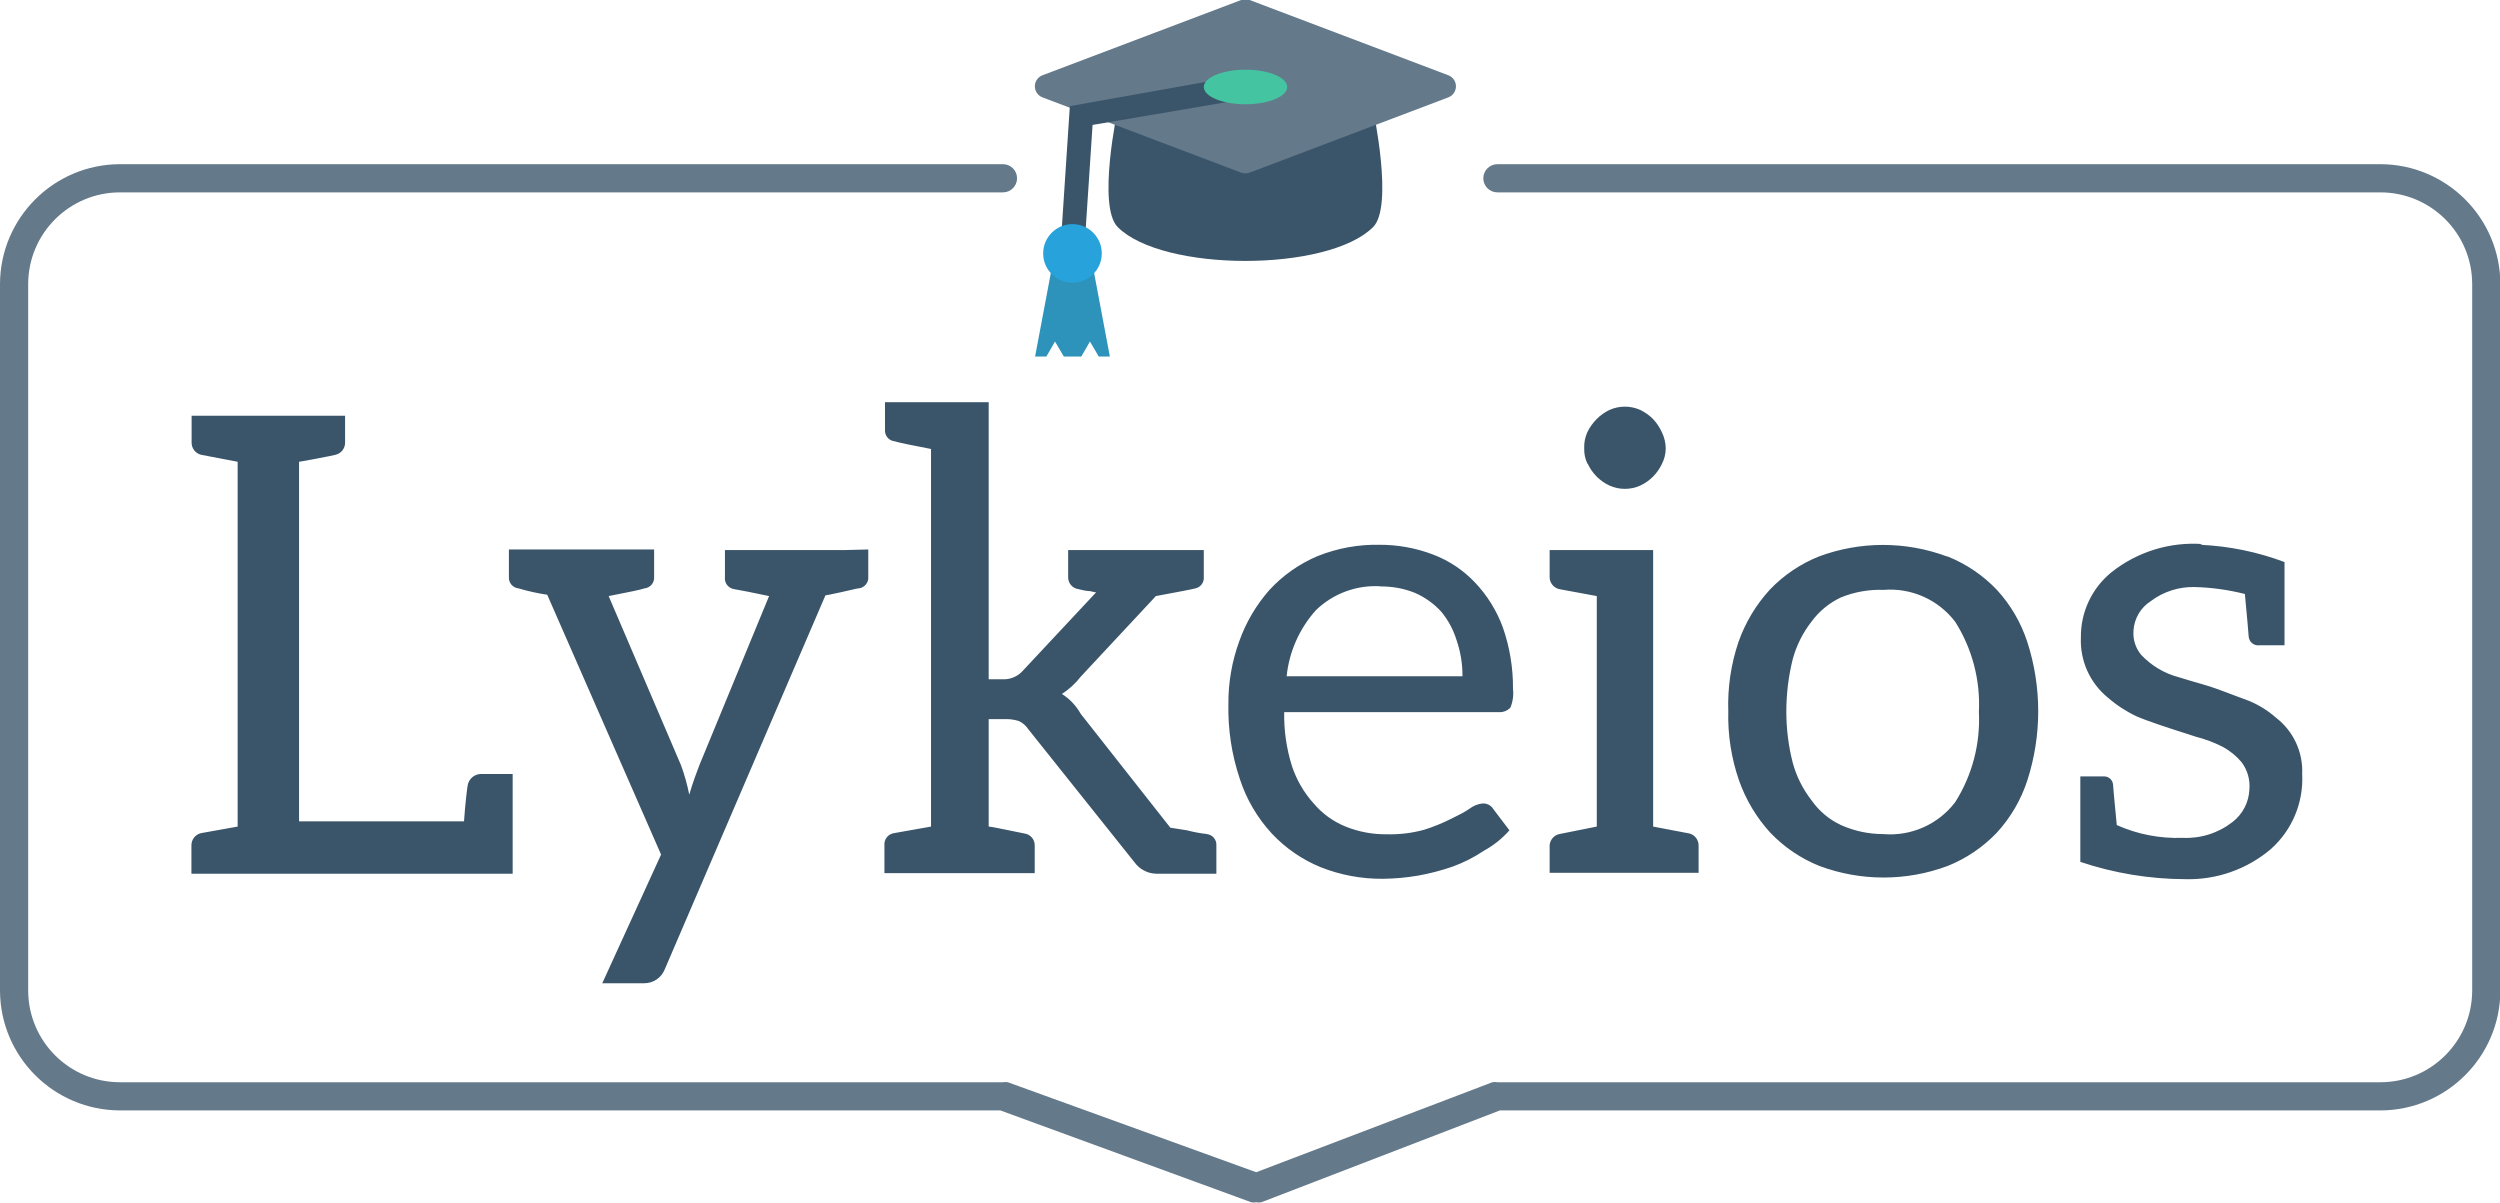
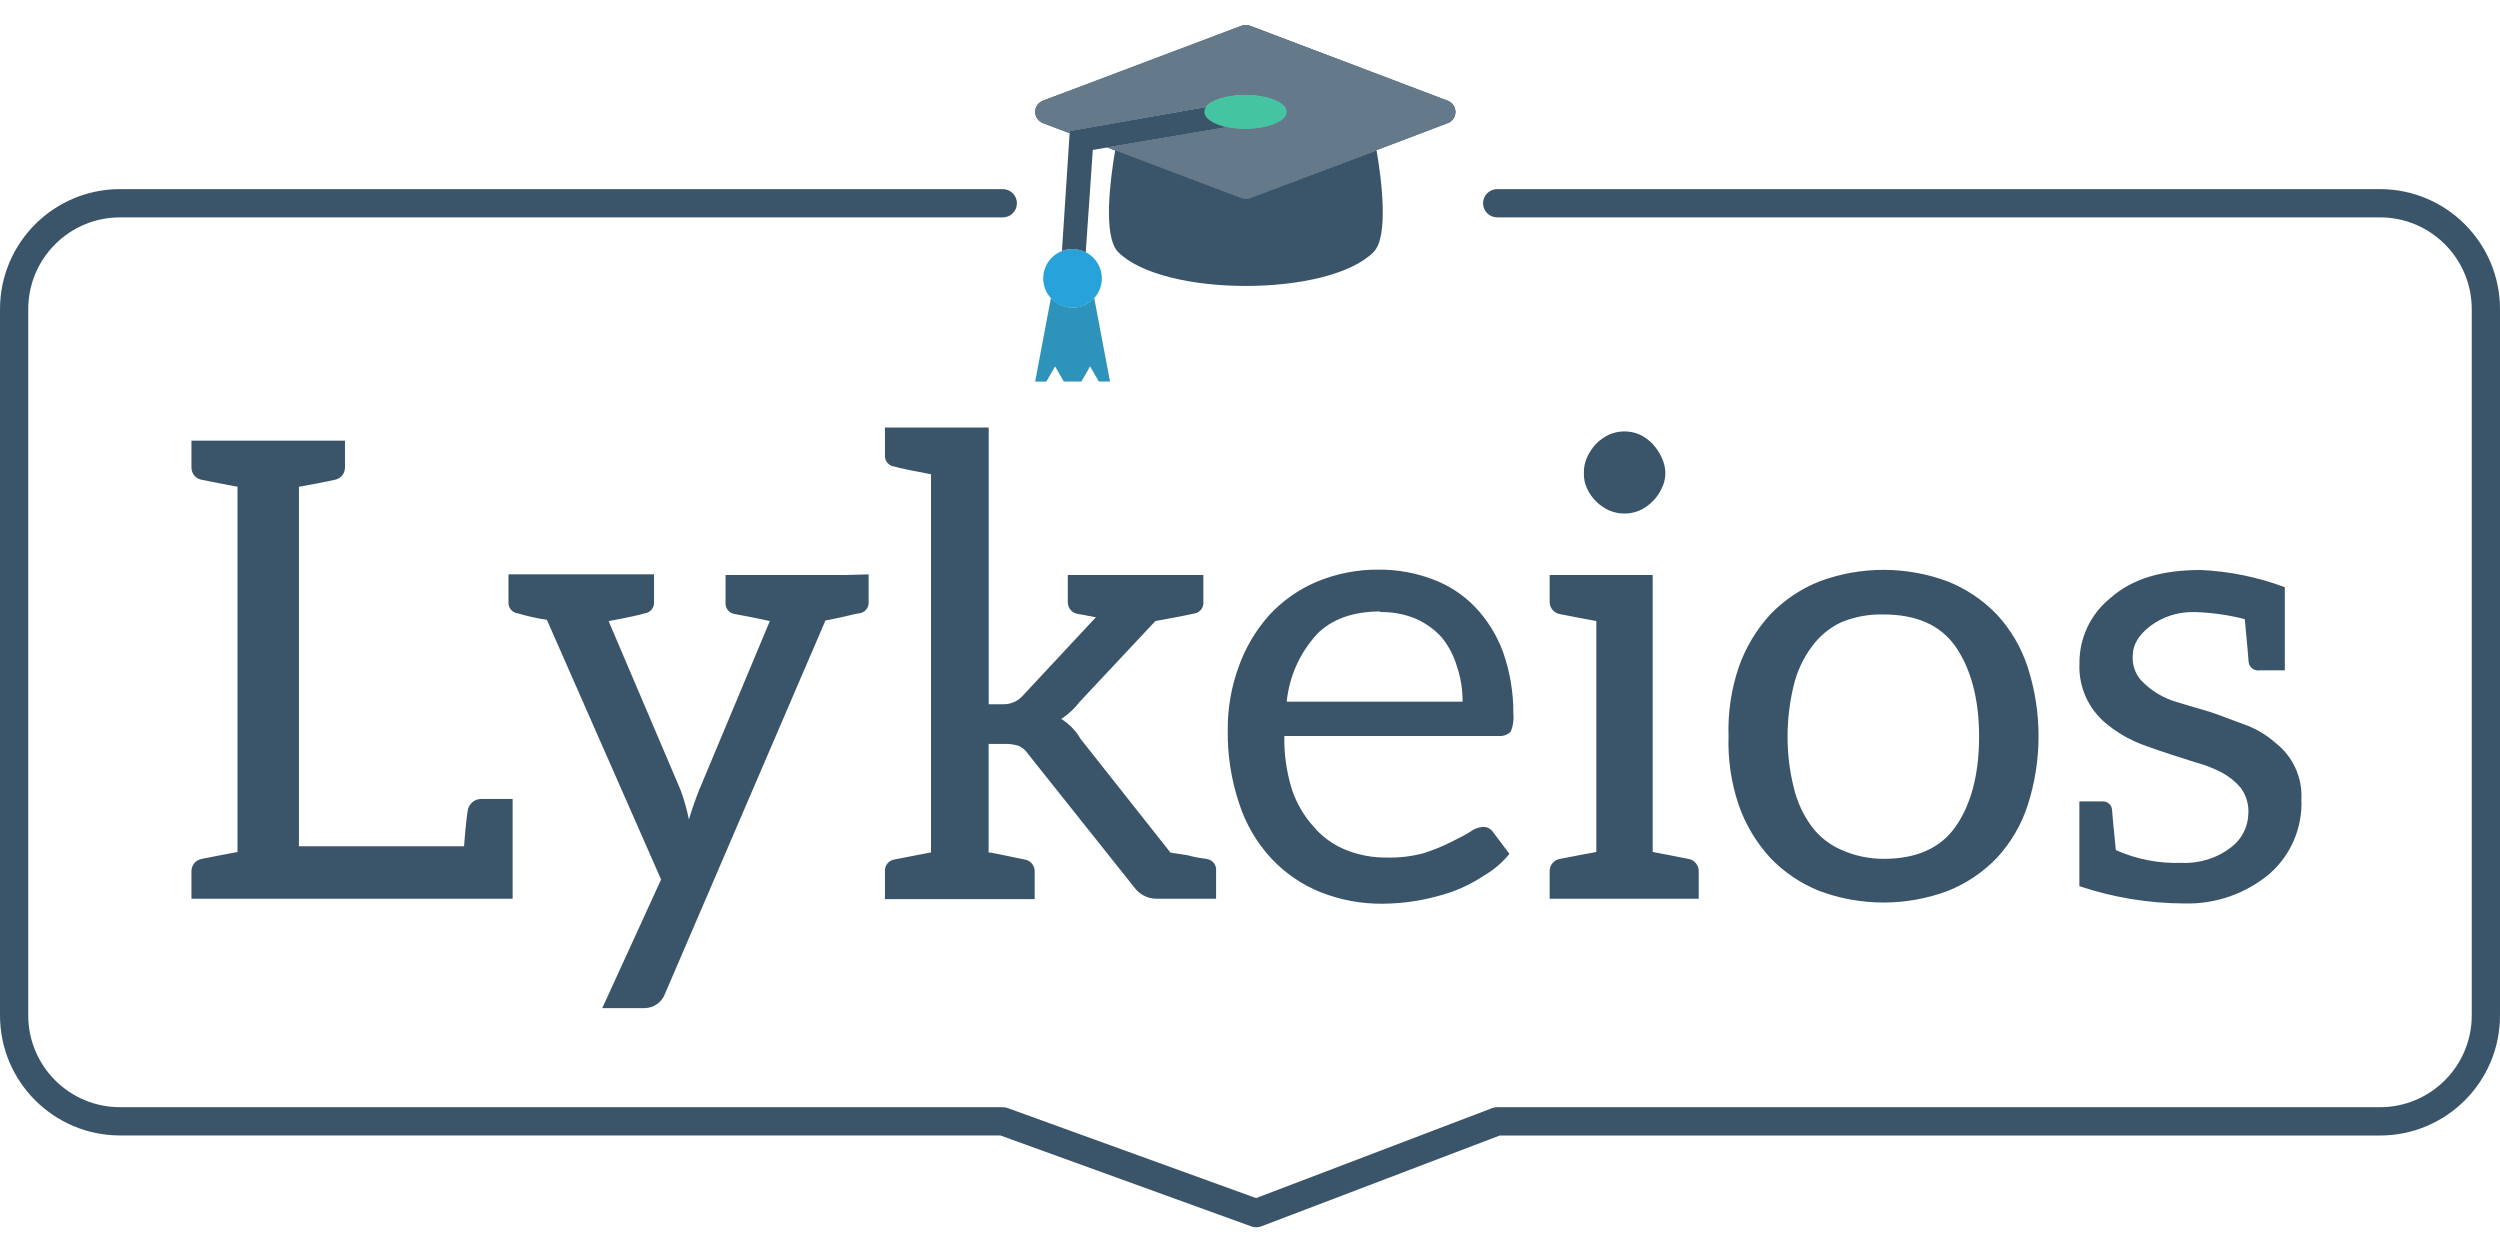
- <svg xmlns="http://www.w3.org/2000/svg" viewBox="0 0 133.08 64">
-   <defs>
-     <style>.cls-1{fill:#64798a}.cls-2{fill:#3a556a}</style>
-   </defs>
-   <g id="Camada_2" data-name="Camada 2">
-     <g id="Camada_1-2" data-name="Camada 1">
-       <path class="cls-1" d="M66.87 64a.76.76 0 0 1-.26 0l-13.36-4.89H6.39A6.4 6.4 0 0 1 0 52.72V15.13a6.4 6.4 0 0 1 6.39-6.39h47a.75.75 0 0 1 0 1.5h-47a4.89 4.89 0 0 0-4.89 4.89v37.59a4.89 4.89 0 0 0 4.89 4.89h47a.74.74 0 0 1 .26 0l13.22 4.79 12.57-4.79a.75.75 0 0 1 .27 0h47a4.89 4.89 0 0 0 4.89-4.89V15.13a4.89 4.89 0 0 0-4.89-4.89h-47a.75.75 0 1 1 0-1.5h47a6.4 6.4 0 0 1 6.39 6.39v37.59a6.4 6.4 0 0 1-6.39 6.39H79.84L67.14 64a.75.75 0 0 1-.27 0z" />
-       <path class="cls-2" d="M73.09 12.09c-2.4 2.4-11.19 2.4-13.59 0-1.11-1.11 0-6.27 0-6.27h13.59s1.11 5.18 0 6.27z" />
-       <path fill="#2d93ba" d="M56.16 18.18l.47.8h.93l.46-.8.47.8h.59l-.95-5.04h-2.08l-.95 5.04h.6l.46-.8z" />
-       <path class="cls-1" d="M66.07 0L55.51 4a.63.63 0 0 0 0 1.19l10.56 4a.63.63 0 0 0 .45 0l10.56-4a.63.63 0 0 0 0-1.19L66.52 0a.63.63 0 0 0-.45 0z" />
-       <path class="cls-2" d="M57.74 13l-1.27-.07.48-7.28 9.19-1.64.31 1.23-8.29 1.41-.42 6.35z" />
-       <ellipse cx="66.3" cy="4.63" rx="2.22" ry=".92" fill="#44c4a1" />
-       <circle cx="57.09" cy="13.49" r="1.56" fill="#27a2db" />
-       <path class="cls-2" d="M27.29 46.51h-17.1V45a.66.66 0 0 1 .51-.65l1.95-.35V24.58l-1.94-.37a.66.66 0 0 1-.51-.65v-1.43h8.17v1.43a.66.66 0 0 1-.51.65c-.27.07-1.87.37-1.94.37v19.14h8.78c.07-1 .17-1.8.2-1.94a.73.73 0 0 1 .72-.58h1.67zM46.22 29.25v1.46a.57.57 0 0 1-.51.61c-.1 0-.44.1-.92.2s-.78.17-.85.17l-8.55 19.9a1.17 1.17 0 0 1-1.09.75h-2.24l3.13-6.85-6.06-13.83a11.24 11.24 0 0 1-1.53-.34.57.57 0 0 1-.51-.61v-1.46h7.73v1.46a.57.57 0 0 1-.51.61c-.2.07-.82.2-1.91.41l3.85 9a10.54 10.54 0 0 1 .44 1.57c.2-.68.41-1.23.54-1.57l3.71-9c-.92-.2-1.53-.31-1.87-.37a.58.58 0 0 1-.48-.65v-1.43H45zM64.24 44.4a.57.57 0 0 1 .51.61v1.5h-3.2a1.47 1.47 0 0 1-1.16-.61l-5.65-7.08a1.19 1.19 0 0 0-.51-.44 2.29 2.29 0 0 0-.78-.1h-.82V44c.14 0 .75.14 1.91.37a.63.63 0 0 1 .54.65v1.46h-8V45a.6.6 0 0 1 .51-.65l1.97-.35V23.9q-1.63-.31-1.94-.41a.57.57 0 0 1-.51-.61v-1.47h5.52v14.75h.75a1.36 1.36 0 0 0 1.09-.48l3.88-4.15c-.14 0-.27-.07-.41-.07s-.41-.07-.54-.1a.63.63 0 0 1-.54-.65v-1.43h7.22v1.43a.57.57 0 0 1-.44.61c-.27.07-1 .2-2.11.41l-4 4.29a4.06 4.06 0 0 1-1 .92 3 3 0 0 1 1 1.06l4.77 6.06.89.14a7.07 7.07 0 0 0 1.09.2zM73.4 29a7.91 7.91 0 0 1 2.86.51A6 6 0 0 1 78.51 31 6.93 6.93 0 0 1 80 33.4a9.67 9.67 0 0 1 .54 3.27 2 2 0 0 1-.14 1 .79.79 0 0 1-.61.24H68.36a9.06 9.06 0 0 0 .41 2.86 5.61 5.61 0 0 0 1.16 2 4.38 4.38 0 0 0 1.7 1.23 5.65 5.65 0 0 0 2.18.41 6.82 6.82 0 0 0 2-.24 9.59 9.59 0 0 0 1.43-.58c.41-.2.75-.37 1-.55a1.36 1.36 0 0 1 .68-.27.63.63 0 0 1 .58.31l.85 1.12A5 5 0 0 1 79 45.28a7.71 7.71 0 0 1-1.67.85 12.2 12.2 0 0 1-1.84.48 11.63 11.63 0 0 1-1.87.17 8.77 8.77 0 0 1-3.3-.61 7.38 7.38 0 0 1-2.62-1.8 7.86 7.86 0 0 1-1.7-2.9 11.74 11.74 0 0 1-.61-4 9.53 9.53 0 0 1 .58-3.34 8.34 8.34 0 0 1 1.6-2.72 7.38 7.38 0 0 1 2.55-1.8 8.39 8.39 0 0 1 3.35-.61zm.1 2.21a4.55 4.55 0 0 0-3.44 1.26A6.21 6.21 0 0 0 68.49 36h9.36a5.74 5.74 0 0 0-.31-1.91 4.41 4.41 0 0 0-.82-1.53 4.15 4.15 0 0 0-1.4-1 4.71 4.71 0 0 0-1.87-.34zM90.42 45v1.46h-7.93V45a.66.66 0 0 1 .51-.6l2-.4V31.73l-2-.37a.66.66 0 0 1-.51-.65v-1.43H88V44l1.94.37a.66.66 0 0 1 .48.63zM84.5 24.68a1.77 1.77 0 0 1-.17-.82 1.9 1.9 0 0 1 .17-.86 2.62 2.62 0 0 1 .5-.7 2.45 2.45 0 0 1 .68-.48 2 2 0 0 1 1.63 0 2.44 2.44 0 0 1 .68.48 2.62 2.62 0 0 1 .48.72 2 2 0 0 1 .2.85 1.81 1.81 0 0 1-.2.82 2.39 2.39 0 0 1-1.16 1.16 2 2 0 0 1-1.63 0 2.39 2.39 0 0 1-1.16-1.16zM103.67 29.62a7.44 7.44 0 0 1 2.62 1.77 7.57 7.57 0 0 1 1.63 2.79 12 12 0 0 1 0 7.36 7.57 7.57 0 0 1-1.63 2.79 7.44 7.44 0 0 1-2.62 1.77 9.77 9.77 0 0 1-6.81 0 7.44 7.44 0 0 1-2.62-1.77 8.13 8.13 0 0 1-1.67-2.79 10.44 10.44 0 0 1-.57-3.68 10.44 10.44 0 0 1 .54-3.68 8.13 8.13 0 0 1 1.67-2.79 7.44 7.44 0 0 1 2.62-1.77 9.77 9.77 0 0 1 6.81 0zm.41 13.08a8.21 8.21 0 0 0 1.26-4.8 8.21 8.21 0 0 0-1.26-4.8 4.35 4.35 0 0 0-3.81-1.7 5.53 5.53 0 0 0-2.27.4 4.11 4.11 0 0 0-1.57 1.29 5.68 5.68 0 0 0-1 2 11.61 11.61 0 0 0-.34 2.79 11 11 0 0 0 .34 2.72 5.68 5.68 0 0 0 1 2A3.94 3.94 0 0 0 98 43.92a5.49 5.49 0 0 0 2.25.48 4.35 4.35 0 0 0 3.83-1.7zM117.12 29a14.57 14.57 0 0 1 4.49.92v4.43h-1.33a.51.51 0 0 1-.58-.48q0-.1-.2-2.25a12.07 12.07 0 0 0-2.66-.37 3.73 3.73 0 0 0-2.35.75 2 2 0 0 0-.92 1.57 1.79 1.79 0 0 0 .41 1.29 4.22 4.22 0 0 0 2 1.19c.85.27 1.57.44 2.11.65l1.63.61a5.06 5.06 0 0 1 1.43.89 3.58 3.58 0 0 1 1.4 3 5 5 0 0 1-1.67 4 6.76 6.76 0 0 1-4.56 1.6 17.76 17.76 0 0 1-5.58-.92v-4.55h1.23a.48.48 0 0 1 .51.41c0 .1.07.82.2 2.18a7.87 7.87 0 0 0 3.51.68 4 4 0 0 0 2.66-.85 2.3 2.3 0 0 0 .89-1.74 2.11 2.11 0 0 0-.41-1.43 3.49 3.49 0 0 0-1-.82 7 7 0 0 0-1.43-.54c-1.5-.48-2.55-.82-3.17-1.09a6.59 6.59 0 0 1-1.53-1 3.91 3.91 0 0 1-1.43-3.2 4.4 4.4 0 0 1 1.63-3.47 7 7 0 0 1 4.84-1.5z" />
-     </g>
+ <svg xmlns="http://www.w3.org/2000/svg" viewBox="0 0 200 100">
+   <g transform="translate(0 2)" fill-rule="nonzero" fill="none">
+     <ellipse fill="#44C4A1" cx="99.633" cy="6.955" rx="3.333" ry="1.379" />
+     <circle fill="#27A2DB" cx="85.802" cy="20.271" r="2.345" />
+     <path d="M115.819 6.062l-15.82-6a.955.955 0 0 0-.671 0l-15.899 6a.955.955 0 0 0 0 1.78l2.136.808v-.164l10.864-1.932c.413-.565 1.695-.983 3.192-.983 1.842 0 3.334.615 3.334 1.378 0 .763-1.492 1.379-3.334 1.379a7.345 7.345 0 0 1-1.525-.153l-9.509 1.622 10.735 4.05a.955.955 0 0 0 .672 0l15.825-6a.955.955 0 0 0 0-1.785z" fill="#64798A" />
+     <path d="M85.802 17.927c.368.001.73.09 1.057.26l.565-8.193 10.734-1.819c-1.073-.232-1.808-.69-1.808-1.226a.672.672 0 0 1 .141-.395l-10.91 1.92-.626 9.605c.27-.103.558-.155.847-.152z" fill="#3A556A" />
+     <path d="M87.537 21.836a2.322 2.322 0 0 1-3.464 0l-1.26 6.69h.893l.7-1.215.701 1.214h1.401l.7-1.214.701 1.214h.893l-1.265-6.689z" fill="#2D93BA" />
+     <path d="M115.819 6.062l-15.82-6a.955.955 0 0 0-.671 0l-15.899 6a.955.955 0 0 0 0 1.78l2.136.808v-.164l10.864-1.932c.413-.565 1.695-.983 3.192-.983 1.842 0 3.334.615 3.334 1.378 0 .763-1.492 1.379-3.334 1.379a7.345 7.345 0 0 1-1.525-.153l-9.509 1.622 10.735 4.05a.955.955 0 0 0 .672 0l15.825-6a.955.955 0 0 0 0-1.785z" fill="#64798A" />
+     <path d="M115.819 6.062l-15.82-6a.955.955 0 0 0-.671 0l-15.899 6a.955.955 0 0 0 0 1.78l2.136.808v-.164l10.864-1.932c.413-.565 1.695-.983 3.192-.983 1.842 0 3.334.615 3.334 1.378 0 .763-1.492 1.379-3.334 1.379a7.345 7.345 0 0 1-1.525-.153l-9.509 1.622 10.735 4.05a.955.955 0 0 0 .672 0l15.825-6a.955.955 0 0 0 0-1.785z" fill="#64798A" />
+     <path d="M100 13.847a.955.955 0 0 1-.672 0l-10.113-3.824c-.39 2.26-1 6.904.242 8.146 3.61 3.61 16.814 3.61 20.424 0 1.243-1.242.633-5.875.243-8.146L100 13.847z" fill="#3A556A" />
+     <path d="M190.395 13.13h-70.621a1.13 1.13 0 1 0 0 2.26h70.621a7.345 7.345 0 0 1 7.345 7.344v56.497a7.345 7.345 0 0 1-7.345 7.345h-70.621a1.13 1.13 0 0 0-.401.074l-18.887 7.197-19.876-7.203a1.13 1.13 0 0 0-.384-.068H9.605a7.345 7.345 0 0 1-7.345-7.345V22.734a7.345 7.345 0 0 1 7.345-7.344h70.62a1.13 1.13 0 0 0 0-2.26H9.606A9.605 9.605 0 0 0 0 22.734v56.497c0 5.305 4.3 9.605 9.605 9.605h70.423l20.08 7.277c.253.094.531.094.784 0l19.085-7.271h70.418c5.305 0 9.605-4.3 9.605-9.605V22.74a9.605 9.605 0 0 0-9.605-9.61z" fill="#3A556A" />
+     <path d="M16.085 66.723a.989.989 0 0 0-.769.972v2.203h25.695v-7.983h-2.508c-.519 0-.967.363-1.074.87-.05.204-.203 1.486-.305 2.915H23.915V36.938c.102 0 2.509-.458 2.915-.565a.989.989 0 0 0 .769-.972v-2.147H15.316v2.147a.989.989 0 0 0 .769.972c.463.102 2.915.565 2.915.565v29.22s-2.452.463-2.915.565zM51.554 78.65c.727 0 1.38-.45 1.638-1.13l12.847-29.887c.102 0 .565-.102 1.277-.255.712-.152 1.226-.305 1.384-.305a.853.853 0 0 0 .791-.92v-2.204L67.65 44h-9.605v2.148a.864.864 0 0 0 .718.972c.514.101 1.435.254 2.824.565l-5.655 13.514a28.548 28.548 0 0 0-.82 2.356 15.82 15.82 0 0 0-.666-2.356L48.69 47.689c1.639-.305 2.56-.514 2.865-.616a.853.853 0 0 0 .768-.92v-2.204H40.678v2.203a.853.853 0 0 0 .768.921c.756.225 1.526.397 2.305.514l9.136 20.774L48.18 78.65h3.373zM80.226 54.339h-1.13V32.203h-8.3v2.204a.853.853 0 0 0 .769.92c.309.102 1.28.308 2.915.616v30.249l-2.915.565a.904.904 0 0 0-.769.972v2.203h11.978V67.73a.944.944 0 0 0-.82-.972c-1.74-.356-2.66-.565-2.864-.565v-8.678h1.226a3.44 3.44 0 0 1 1.175.153c.316.143.582.374.769.666l8.474 10.644a2.209 2.209 0 0 0 1.74.921h4.814v-2.26a.853.853 0 0 0-.768-.92h.09a10.633 10.633 0 0 1-1.638-.306l-1.334-.203-7.197-9.107a4.57 4.57 0 0 0-1.537-1.588 6.102 6.102 0 0 0 1.486-1.384l6.04-6.446c1.694-.306 2.762-.515 3.174-.616a.859.859 0 0 0 .667-.921V44H85.424v2.147a.944.944 0 0 0 .819.972c.203.05.407.05.819.152.203 0 .407.102.616.102l-5.825 6.248a2.034 2.034 0 0 1-1.627.718zM101.695 66.667a11.096 11.096 0 0 0 3.955 2.711 13.18 13.18 0 0 0 4.966.921 17.475 17.475 0 0 0 2.824-.254 18.339 18.339 0 0 0 2.763-.717c.885-.322 1.728-.751 2.509-1.277a7.537 7.537 0 0 0 2.045-1.74l-1.277-1.695a.95.95 0 0 0-.87-.464 2.04 2.04 0 0 0-1.023.407c-.406.254-.92.514-1.536.82-.691.347-1.41.638-2.147.87-.966.262-1.966.382-2.966.355a8.475 8.475 0 0 1-3.277-.615 6.576 6.576 0 0 1-2.56-1.842 8.43 8.43 0 0 1-1.74-2.966 13.61 13.61 0 0 1-.615-4.3h17.197c.344.021.68-.109.921-.356.186-.454.255-.947.204-1.435a14.531 14.531 0 0 0-.82-4.915 10.418 10.418 0 0 0-2.26-3.633 9.006 9.006 0 0 0-3.39-2.203 11.864 11.864 0 0 0-4.265-.768c-1.715-.021-3.417.31-5 .971a11.085 11.085 0 0 0-3.836 2.712 12.537 12.537 0 0 0-2.407 4.096 14.328 14.328 0 0 0-.87 5.017 17.638 17.638 0 0 0 .921 5.938 11.808 11.808 0 0 0 2.554 4.362zm3.582-17.86c1.226-1.276 2.966-1.892 5.17-1.892l-.052.051a7.08 7.08 0 0 1 2.825.514c.795.344 1.509.85 2.096 1.486.558.68.975 1.463 1.226 2.305.315.922.472 1.89.463 2.864h-14.067a9.328 9.328 0 0 1 2.35-5.322l-.011-.005zM128.729 38.83a3.073 3.073 0 0 0 2.457 0 3.593 3.593 0 0 0 1.74-1.74c.197-.379.301-.799.305-1.226a2.932 2.932 0 0 0-.305-1.276 3.955 3.955 0 0 0-.717-1.074 3.672 3.672 0 0 0-1.023-.746 3.073 3.073 0 0 0-2.457 0 3.678 3.678 0 0 0-1.046.74 3.955 3.955 0 0 0-.717 1.074c-.182.4-.269.837-.254 1.277-.015.423.073.843.254 1.226a3.593 3.593 0 0 0 1.74 1.74l.023.005zM124.74 66.723a.989.989 0 0 0-.768.972v2.203h11.926v-2.203a.989.989 0 0 0-.768-.972c-.458-.102-2.916-.565-2.916-.565V44h-8.242v2.147a.989.989 0 0 0 .768.972c.463.101 2.966.565 2.966.565v18.474s-2.508.463-2.966.565zM145.565 69.282a14.69 14.69 0 0 0 10.237 0 11.175 11.175 0 0 0 3.955-2.66 11.379 11.379 0 0 0 2.457-4.198 17.994 17.994 0 0 0 0-11.057 11.379 11.379 0 0 0-2.457-4.198 11.175 11.175 0 0 0-3.955-2.66 14.69 14.69 0 0 0-10.237 0 11.175 11.175 0 0 0-3.955 2.66 12.226 12.226 0 0 0-2.509 4.198 15.69 15.69 0 0 0-.819 5.526c-.06 1.876.218 3.747.82 5.525a12.226 12.226 0 0 0 2.508 4.198 11.175 11.175 0 0 0 3.955 2.666zm-2.062-16.48a8.542 8.542 0 0 1 1.452-3.085 6.175 6.175 0 0 1 2.355-1.943 8.305 8.305 0 0 1 3.39-.616c2.56 0 4.52.82 5.735 2.56 1.214 1.74 1.892 4.146 1.892 7.214 0 3.068-.666 5.475-1.892 7.215-1.226 1.74-3.175 2.56-5.735 2.56a8.243 8.243 0 0 1-3.39-.718 5.92 5.92 0 0 1-2.355-1.842 8.542 8.542 0 0 1-1.435-3.068 16.588 16.588 0 0 1-.515-4.096 17.452 17.452 0 0 1 .498-4.18zM178.53 65.751a6.023 6.023 0 0 1-3.994 1.277 11.825 11.825 0 0 1-5.27-1.022c-.204-2.046-.306-3.125-.306-3.277a.723.723 0 0 0-.768-.616h-1.842v6.78a26.69 26.69 0 0 0 8.395 1.384 10.17 10.17 0 0 0 6.86-2.407 7.514 7.514 0 0 0 2.508-5.938 5.373 5.373 0 0 0-2.096-4.52 7.61 7.61 0 0 0-2.147-1.333l-2.47-.92c-.818-.306-1.892-.566-3.174-.973a6.339 6.339 0 0 1-2.966-1.79 2.684 2.684 0 0 1-.639-1.944c0-.87.463-1.639 1.384-2.356a5.61 5.61 0 0 1 3.531-1.13h.051c1.349.04 2.688.229 3.995.565.203 2.15.305 3.28.305 3.39a.768.768 0 0 0 .904.706h1.994v-6.65a21.955 21.955 0 0 0-6.729-1.378c-3.158 0-5.508.717-7.243 2.26a6.616 6.616 0 0 0-2.457 5.22 5.87 5.87 0 0 0 2.147 4.814 9.898 9.898 0 0 0 2.305 1.435c.92.406 2.508.92 4.757 1.638a10.48 10.48 0 0 1 2.147.82 5.249 5.249 0 0 1 1.536 1.225 3.17 3.17 0 0 1 .616 2.147 3.452 3.452 0 0 1-1.333 2.593z" fill="#3A556A" />
  </g>
</svg>
